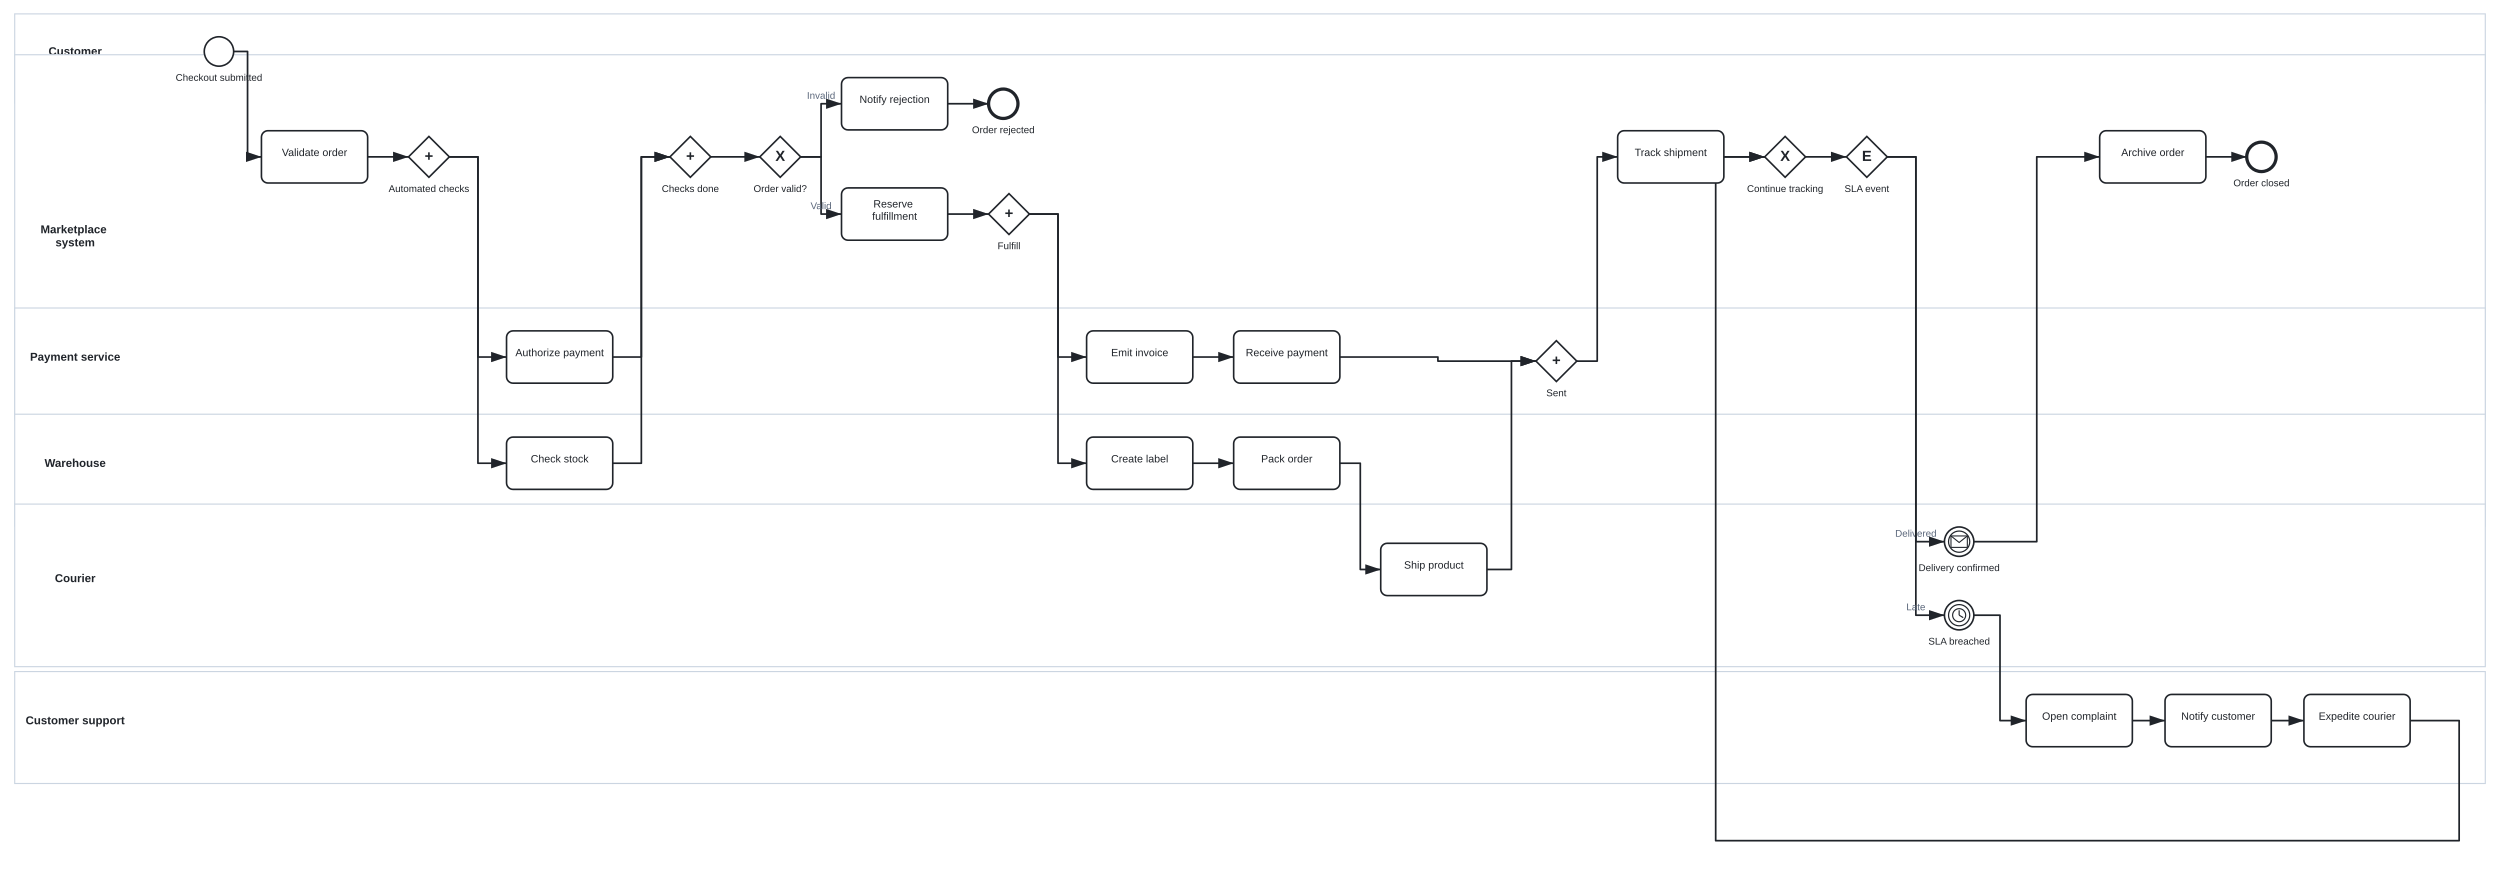
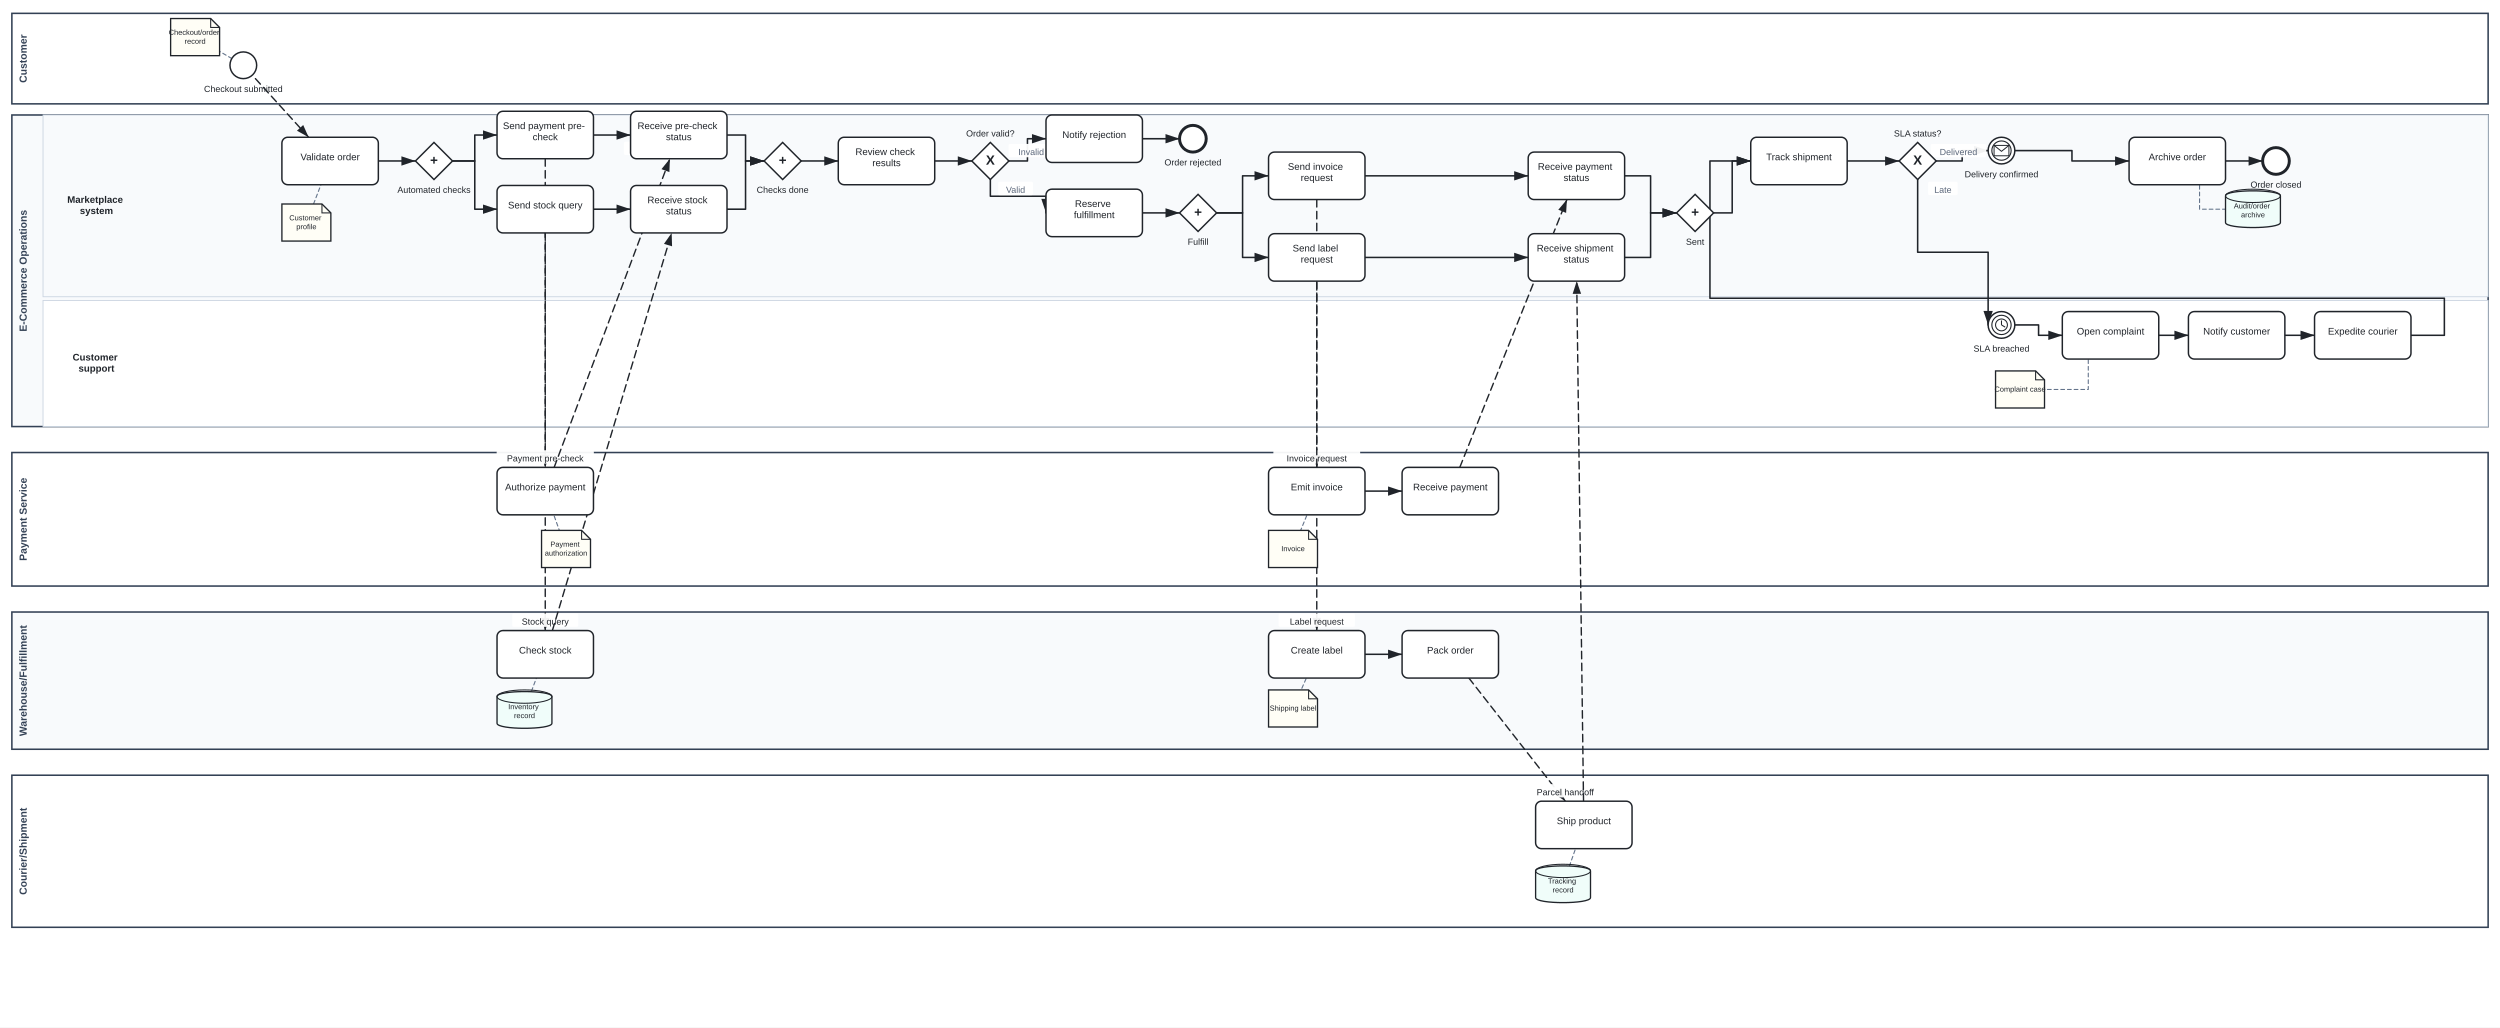
- <svg xmlns="http://www.w3.org/2000/svg" width="3060" height="1074" viewBox="0 25 3060 1074">
+ <svg xmlns="http://www.w3.org/2000/svg" width="3370" height="1385" viewBox="0 0 3370 1385">
  <defs>
    <marker id="arrow" markerWidth="10" markerHeight="10" refX="9" refY="3" orient="auto" markerUnits="strokeWidth">
      <path d="M0,0 L0,6 L9,3 z" fill="#20242a" />
    </marker>
+     <marker id="msgArrow" markerWidth="10" markerHeight="10" refX="9" refY="3" orient="auto" markerUnits="strokeWidth">
+       <path d="M0,0 L0,6 L9,3 z" fill="#20242a" />
+     </marker>
+     <marker id="assocArrow" markerWidth="8" markerHeight="8" refX="7" refY="3" orient="auto" markerUnits="strokeWidth">
+       <path d="M0,0 L0,6 L7,3 z" fill="#64748b" />
+     </marker>
  </defs>
  <style>
- text{font-family:Arial,Helvetica,sans-serif;fill:#20242a}.flow{stroke:#20242a;stroke-width:2.1;stroke-linejoin:round;stroke-linecap:round}.lane-label{fill:#0f766e;font-weight:700}.lane{fill:#f8fafc;stroke:#cbd5e1;stroke-width:1.4}.lane:nth-child(even){fill:#ffffff}.flow-label{fill:#596579;font-size:12px}
+ text{font-family:Arial,Helvetica,sans-serif;fill:#20242a}.flow{stroke:#20242a;stroke-width:2.1;stroke-linejoin:round;stroke-linecap:round}.message-flow{stroke:#20242a;stroke-width:1.9;stroke-dasharray:10 6;stroke-linejoin:round;stroke-linecap:round}.assoc{stroke:#64748b;stroke-width:1.5;stroke-dasharray:5 4;stroke-linejoin:round;stroke-linecap:round}.pool-label{fill:#334155;font-weight:700}.lane-label{fill:#0f766e;font-weight:700}.pool{fill:#ffffff;stroke:#334155;stroke-width:2.1}.pool-alt{fill:#f8fafc;stroke:#334155;stroke-width:2.1}.lane{fill:#f8fafc;stroke:#cbd5e1;stroke-width:1.2}.lane-alt{fill:#ffffff;stroke:#cbd5e1;stroke-width:1.2}.flow-label{fill:#596579;font-size:12px}.message-label{fill:#20242a;font-size:12px}.artifact-label{fill:#475569;font-size:11px}.label-bg{fill:#fff;opacity:.94}
</style>
-   <rect x="0" y="-1000" width="100%" height="3000" fill="#fff" />
-   <rect class="lane" x="18" y="42.0" width="3024.0" height="109.0" />
-   <text x="92.0" y="92.5" text-anchor="middle" font-size="14" font-weight="700">Customer</text>
-   <rect class="lane" x="18" y="92.0" width="3024.0" height="445.0" />
-   <text x="92.0" y="310.5" text-anchor="middle" font-size="14" font-weight="700">
-     <tspan x="92.0" dy="0">Marketplace</tspan>
-     <tspan x="92.0" dy="16">system</tspan>
-   </text>
-   <rect class="lane" x="18" y="402.0" width="3024.0" height="137.0" />
-   <text x="92.0" y="466.5" text-anchor="middle" font-size="14" font-weight="700">Payment service</text>
-   <rect class="lane" x="18" y="532.0" width="3024.0" height="137.0" />
-   <text x="92.0" y="596.5" text-anchor="middle" font-size="14" font-weight="700">Warehouse</text>
-   <rect class="lane" x="18" y="642.0" width="3024.0" height="199.0" />
-   <text x="92.0" y="737.5" text-anchor="middle" font-size="14" font-weight="700">Courier</text>
-   <rect class="lane" x="18" y="847.0" width="3024.0" height="137.0" />
-   <text x="92.0" y="911.5" text-anchor="middle" font-size="14" font-weight="700">Customer support</text>
-   <polyline class="flow" points="286.0,88.0 303.0,88.0 303.0,217.0 320.0,217.0" fill="none" marker-end="url(#arrow)" />
-   <polyline class="flow" points="450.0,217.0 475.0,217.0 475.0,217.0 500.0,217.0" fill="none" marker-end="url(#arrow)" />
-   <polyline class="flow" points="550.0,217.0 585.0,217.0 585.0,592.0 620.0,592.0" fill="none" marker-end="url(#arrow)" />
-   <polyline class="flow" points="550.0,217.0 585.0,217.0 585.0,462.0 620.0,462.0" fill="none" marker-end="url(#arrow)" />
-   <polyline class="flow" points="750.0,592.0 785.0,592.0 785.0,217.0 820.0,217.0" fill="none" marker-end="url(#arrow)" />
-   <polyline class="flow" points="750.0,462.0 785.0,462.0 785.0,217.0 820.0,217.0" fill="none" marker-end="url(#arrow)" />
-   <polyline class="flow" points="870.0,217.0 900.0,217.0 900.0,217.0 930.0,217.0" fill="none" marker-end="url(#arrow)" />
-   <polyline class="flow" points="980.0,217.0 1005.0,217.0 1005.0,152.0 1030.0,152.0" fill="none" marker-end="url(#arrow)" />
-   <text class="flow-label" x="1005.0" y="146.0" text-anchor="middle">Invalid</text>
-   <polyline class="flow" points="1160.0,152.0 1185.0,152.0 1185.0,152.0 1210.0,152.0" fill="none" marker-end="url(#arrow)" />
-   <polyline class="flow" points="980.0,217.0 1005.0,217.0 1005.0,287.0 1030.0,287.0" fill="none" marker-end="url(#arrow)" />
-   <text class="flow-label" x="1005.0" y="281.0" text-anchor="middle">Valid</text>
-   <polyline class="flow" points="1160.0,287.0 1185.0,287.0 1185.0,287.0 1210.0,287.0" fill="none" marker-end="url(#arrow)" />
-   <polyline class="flow" points="1260.0,287.0 1295.0,287.0 1295.0,462.0 1330.0,462.0" fill="none" marker-end="url(#arrow)" />
-   <polyline class="flow" points="1260.0,287.0 1295.0,287.0 1295.0,592.0 1330.0,592.0" fill="none" marker-end="url(#arrow)" />
-   <polyline class="flow" points="1460.0,592.0 1485.0,592.0 1485.0,592.0 1510.0,592.0" fill="none" marker-end="url(#arrow)" />
-   <polyline class="flow" points="1640.0,592.0 1665.0,592.0 1665.0,722.0 1690.0,722.0" fill="none" marker-end="url(#arrow)" />
-   <polyline class="flow" points="1460.0,462.0 1485.0,462.0 1485.0,462.0 1510.0,462.0" fill="none" marker-end="url(#arrow)" />
-   <polyline class="flow" points="1640.0,462.0 1760.0,462.0 1760.0,467.0 1880.0,467.0" fill="none" marker-end="url(#arrow)" />
-   <polyline class="flow" points="1820.0,722.0 1850.0,722.0 1850.0,467.0 1880.0,467.0" fill="none" marker-end="url(#arrow)" />
-   <polyline class="flow" points="1930.0,467.0 1955.0,467.0 1955.0,217.0 1980.0,217.0" fill="none" marker-end="url(#arrow)" />
-   <polyline class="flow" points="2110.0,217.0 2135.0,217.0 2135.0,217.0 2160.0,217.0" fill="none" marker-end="url(#arrow)" />
-   <polyline class="flow" points="2210.0,217.0 2235.0,217.0 2235.0,217.0 2260.0,217.0" fill="none" marker-end="url(#arrow)" />
-   <polyline class="flow" points="2310.0,217.0 2345.0,217.0 2345.0,688.0 2380.0,688.0" fill="none" marker-end="url(#arrow)" />
-   <text class="flow-label" x="2345.0" y="682.0" text-anchor="middle">Delivered</text>
-   <polyline class="flow" points="2310.0,217.0 2345.0,217.0 2345.0,778.0 2380.0,778.0" fill="none" marker-end="url(#arrow)" />
-   <text class="flow-label" x="2345.0" y="772.0" text-anchor="middle">Late</text>
-   <polyline class="flow" points="2416.0,778.0 2448.0,778.0 2448.0,907.0 2480.0,907.0" fill="none" marker-end="url(#arrow)" />
-   <polyline class="flow" points="2610.0,907.0 2630.0,907.0 2630.0,907.0 2650.0,907.0" fill="none" marker-end="url(#arrow)" />
-   <polyline class="flow" points="2780.0,907.0 2800.0,907.0 2800.0,907.0 2820.0,907.0" fill="none" marker-end="url(#arrow)" />
-   <polyline class="flow" points="2950.0,907.0 3010.0,907.0 3010.0,1054.0 2100.0,1054.0 2100.0,217.0 2160.0,217.0" fill="none" marker-end="url(#arrow)" />
-   <polyline class="flow" points="2416.0,688.0 2493.0,688.0 2493.0,217.0 2570.0,217.0" fill="none" marker-end="url(#arrow)" />
-   <polyline class="flow" points="2700.0,217.0 2725.0,217.0 2725.0,217.0 2750.0,217.0" fill="none" marker-end="url(#arrow)" />
-   <circle cx="268.0" cy="88.0" r="18.0" fill="#fff" stroke="#20242a" stroke-width="2" />
-   <text x="268.0" y="124.0" text-anchor="middle" font-size="12" font-weight="400">Checkout submitted</text>
-   <rect x="320.0" y="185.0" width="130" height="64" rx="8" ry="8" fill="#fff" stroke="#20242a" stroke-width="2" />
-   <text x="385.0" y="216.0" text-anchor="middle" font-size="13" font-weight="400">Validate order</text>
-   <polygon points="525.0,192.0 550.0,217.0 525.0,242.0 500.0,217.0" fill="#fff" stroke="#20242a" stroke-width="2" />
-   <text x="525.0" y="222.0" text-anchor="middle" font-size="18" font-weight="700">+</text>
-   <text x="525.0" y="260.0" text-anchor="middle" font-size="12" font-weight="400">Automated checks</text>
-   <rect x="620.0" y="560.0" width="130" height="64" rx="8" ry="8" fill="#fff" stroke="#20242a" stroke-width="2" />
-   <text x="685.0" y="591.0" text-anchor="middle" font-size="13" font-weight="400">Check stock</text>
-   <rect x="620.0" y="430.0" width="130" height="64" rx="8" ry="8" fill="#fff" stroke="#20242a" stroke-width="2" />
-   <text x="685.0" y="461.0" text-anchor="middle" font-size="13" font-weight="400">Authorize payment</text>
-   <polygon points="845.0,192.0 870.0,217.0 845.0,242.0 820.0,217.0" fill="#fff" stroke="#20242a" stroke-width="2" />
-   <text x="845.0" y="222.0" text-anchor="middle" font-size="18" font-weight="700">+</text>
-   <text x="845.0" y="260.0" text-anchor="middle" font-size="12" font-weight="400">Checks done</text>
-   <polygon points="955.0,192.0 980.0,217.0 955.0,242.0 930.0,217.0" fill="#fff" stroke="#20242a" stroke-width="2" />
-   <text x="955.0" y="222.0" text-anchor="middle" font-size="18" font-weight="700">X</text>
-   <text x="955.0" y="260.0" text-anchor="middle" font-size="12" font-weight="400">Order valid?</text>
-   <rect x="1030.0" y="120.0" width="130" height="64" rx="8" ry="8" fill="#fff" stroke="#20242a" stroke-width="2" />
-   <text x="1095.0" y="151.0" text-anchor="middle" font-size="13" font-weight="400">Notify rejection</text>
-   <circle cx="1228.0" cy="152.0" r="18.0" fill="#fff" stroke="#20242a" stroke-width="4" />
-   <text x="1228.0" y="188.0" text-anchor="middle" font-size="12" font-weight="400">Order rejected</text>
-   <rect x="1030.0" y="255.0" width="130" height="64" rx="8" ry="8" fill="#fff" stroke="#20242a" stroke-width="2" />
-   <text x="1095.0" y="279.0" text-anchor="middle" font-size="13" font-weight="400">
-     <tspan x="1095.0" dy="0">Reserve</tspan>
-     <tspan x="1095.0" dy="15">fulfillment</tspan>
-   </text>
-   <polygon points="1235.0,262.0 1260.0,287.0 1235.0,312.0 1210.0,287.0" fill="#fff" stroke="#20242a" stroke-width="2" />
-   <text x="1235.0" y="292.0" text-anchor="middle" font-size="18" font-weight="700">+</text>
-   <text x="1235.0" y="330.0" text-anchor="middle" font-size="12" font-weight="400">Fulfill</text>
-   <rect x="1330.0" y="430.0" width="130" height="64" rx="8" ry="8" fill="#fff" stroke="#20242a" stroke-width="2" />
-   <text x="1395.0" y="461.0" text-anchor="middle" font-size="13" font-weight="400">Emit invoice</text>
-   <rect x="1510.0" y="430.0" width="130" height="64" rx="8" ry="8" fill="#fff" stroke="#20242a" stroke-width="2" />
-   <text x="1575.0" y="461.0" text-anchor="middle" font-size="13" font-weight="400">Receive payment</text>
-   <rect x="1330.0" y="560.0" width="130" height="64" rx="8" ry="8" fill="#fff" stroke="#20242a" stroke-width="2" />
-   <text x="1395.0" y="591.0" text-anchor="middle" font-size="13" font-weight="400">Create label</text>
-   <rect x="1510.0" y="560.0" width="130" height="64" rx="8" ry="8" fill="#fff" stroke="#20242a" stroke-width="2" />
-   <text x="1575.0" y="591.0" text-anchor="middle" font-size="13" font-weight="400">Pack order</text>
-   <rect x="1690.0" y="690.0" width="130" height="64" rx="8" ry="8" fill="#fff" stroke="#20242a" stroke-width="2" />
-   <text x="1755.0" y="721.0" text-anchor="middle" font-size="13" font-weight="400">Ship product</text>
-   <polygon points="1905.0,442.0 1930.0,467.0 1905.0,492.0 1880.0,467.0" fill="#fff" stroke="#20242a" stroke-width="2" />
-   <text x="1905.0" y="472.0" text-anchor="middle" font-size="18" font-weight="700">+</text>
-   <text x="1905.0" y="510.0" text-anchor="middle" font-size="12" font-weight="400">Sent</text>
-   <rect x="1980.0" y="185.0" width="130" height="64" rx="8" ry="8" fill="#fff" stroke="#20242a" stroke-width="2" />
-   <text x="2045.0" y="216.0" text-anchor="middle" font-size="13" font-weight="400">Track shipment</text>
-   <polygon points="2185.0,192.0 2210.0,217.0 2185.0,242.0 2160.0,217.0" fill="#fff" stroke="#20242a" stroke-width="2" />
-   <text x="2185.0" y="222.0" text-anchor="middle" font-size="18" font-weight="700">X</text>
-   <text x="2185.0" y="260.0" text-anchor="middle" font-size="12" font-weight="400">Continue tracking</text>
-   <polygon points="2285.0,192.0 2310.0,217.0 2285.0,242.0 2260.0,217.0" fill="#fff" stroke="#20242a" stroke-width="2" />
-   <text x="2285.0" y="222.0" text-anchor="middle" font-size="18" font-weight="700">E</text>
-   <text x="2285.0" y="260.0" text-anchor="middle" font-size="12" font-weight="400">SLA event</text>
-   <circle cx="2398.0" cy="688.0" r="18.0" fill="#fff" stroke="#20242a" stroke-width="2" />
-   <circle cx="2398.0" cy="688.0" r="13.0" fill="none" stroke="#20242a" stroke-width="1.5" />
-   <rect x="2388.0" y="681.0" width="20" height="14" fill="none" stroke="#20242a" stroke-width="1.3" />
-   <path d="M 2388.0 681.0 L 2398.0 689.0 L 2408.0 681.0" fill="none" stroke="#20242a" stroke-width="1.3" />
-   <text x="2398.0" y="724.0" text-anchor="middle" font-size="12" font-weight="400">Delivery confirmed</text>
-   <circle cx="2398.0" cy="778.0" r="18.0" fill="#fff" stroke="#20242a" stroke-width="2" />
-   <circle cx="2398.0" cy="778.0" r="13.0" fill="none" stroke="#20242a" stroke-width="1.5" />
-   <circle cx="2398.0" cy="778.0" r="8" fill="none" stroke="#20242a" stroke-width="1.4" />
-   <line x1="2398.0" y1="778.0" x2="2398.0" y2="772.0" stroke="#20242a" stroke-width="1.4" />
-   <line x1="2398.0" y1="778.0" x2="2403.0" y2="781.0" stroke="#20242a" stroke-width="1.4" />
-   <text x="2398.0" y="814.0" text-anchor="middle" font-size="12" font-weight="400">SLA breached</text>
-   <rect x="2480.0" y="875.0" width="130" height="64" rx="8" ry="8" fill="#fff" stroke="#20242a" stroke-width="2" />
-   <text x="2545.0" y="906.0" text-anchor="middle" font-size="13" font-weight="400">Open complaint</text>
-   <rect x="2650.0" y="875.0" width="130" height="64" rx="8" ry="8" fill="#fff" stroke="#20242a" stroke-width="2" />
-   <text x="2715.0" y="906.0" text-anchor="middle" font-size="13" font-weight="400">Notify customer</text>
-   <rect x="2820.0" y="875.0" width="130" height="64" rx="8" ry="8" fill="#fff" stroke="#20242a" stroke-width="2" />
-   <text x="2885.0" y="906.0" text-anchor="middle" font-size="13" font-weight="400">Expedite courier</text>
-   <rect x="2570.0" y="185.0" width="130" height="64" rx="8" ry="8" fill="#fff" stroke="#20242a" stroke-width="2" />
-   <text x="2635.0" y="216.0" text-anchor="middle" font-size="13" font-weight="400">Archive order</text>
-   <circle cx="2768.0" cy="217.0" r="18.0" fill="#fff" stroke="#20242a" stroke-width="4" />
-   <text x="2768.0" y="253.0" text-anchor="middle" font-size="12" font-weight="400">Order closed</text>
+   <rect x="0" y="0" width="3370.0" height="1385.0" fill="#fff" />
+   <rect class="pool" x="16" y="18.0" width="3338.0" height="122.0" />
+   <text class="pool-label" x="36" y="79.0" text-anchor="middle" font-size="14" transform="rotate(-90 36 79.0)">Customer</text>
+   <rect class="pool-alt" x="16" y="155.0" width="3338.0" height="420.0" />
+   <text class="pool-label" x="36" y="365.0" text-anchor="middle" font-size="14" transform="rotate(-90 36 365.0)">E-Commerce Operations</text>
+   <rect class="lane" x="58" y="155.0" width="3296.0" height="245.0" />
+   <text x="130.0" y="273.5" text-anchor="middle" font-size="13" font-weight="700">
+     <tspan x="130.0" dy="0">Marketplace</tspan>
+     <tspan x="130.0" dy="15">system</tspan>
+   </text>
+   <rect class="lane-alt" x="58" y="405.0" width="3296.0" height="170.0" />
+   <text x="130.0" y="486.0" text-anchor="middle" font-size="13" font-weight="700">
+     <tspan x="130.0" dy="0">Customer</tspan>
+     <tspan x="130.0" dy="15">support</tspan>
+   </text>
+   <rect class="pool" x="16" y="610.0" width="3338.0" height="180.0" />
+   <text class="pool-label" x="36" y="700.0" text-anchor="middle" font-size="14" transform="rotate(-90 36 700.0)">Payment Service</text>
+   <rect class="pool-alt" x="16" y="825.0" width="3338.0" height="185.0" />
+   <text class="pool-label" x="36" y="917.5" text-anchor="middle" font-size="14" transform="rotate(-90 36 917.5)">Warehouse/Fulfillment</text>
+   <rect class="pool" x="16" y="1045.0" width="3338.0" height="205.0" />
+   <text class="pool-label" x="36" y="1147.5" text-anchor="middle" font-size="14" transform="rotate(-90 36 1147.5)">Courier/Shipment</text>
+   <polyline class="assoc" points="328.0,88.0 263.0,50.0" fill="none" marker-end="url(#assocArrow)" />
+   <polyline class="assoc" points="413.0,300.0 445.0,217.0" fill="none" marker-end="url(#assocArrow)" />
+   <polyline class="assoc" points="707.0,957.0 735.0,882.0" fill="none" marker-end="url(#assocArrow)" />
+   <polyline class="assoc" points="735.0,662.0 763.0,740.0" fill="none" marker-end="url(#assocArrow)" />
+   <polyline class="assoc" points="1775.0,662.0 1743.0,740.0" fill="none" marker-end="url(#assocArrow)" />
+   <polyline class="assoc" points="1775.0,882.0 1743.0,955.0" fill="none" marker-end="url(#assocArrow)" />
+   <polyline class="assoc" points="2135.0,1112.0 2107.0,1192.0" fill="none" marker-end="url(#assocArrow)" />
+   <polyline class="assoc" points="2845.0,452.0 2815.0,452.0 2815.0,525.0 2723.0,525.0" fill="none" marker-end="url(#assocArrow)" />
+   <polyline class="assoc" points="2935.0,217.0 2965.0,217.0 2965.0,282.0 3037.0,282.0" fill="none" marker-end="url(#assocArrow)" />
+   <polyline class="message-flow" points="344.3,106.0 416.0,185.0" fill="none" marker-end="url(#msgArrow)" />
+   <polyline class="flow" points="510.0,217.0 535.0,217.0 535.0,217.0 560.0,217.0" fill="none" marker-end="url(#arrow)" />
+   <polyline class="flow" points="610.0,217.0 640.0,217.0 640.0,182.0 670.0,182.0" fill="none" marker-end="url(#arrow)" />
+   <polyline class="flow" points="610.0,217.0 640.0,217.0 640.0,282.0 670.0,282.0" fill="none" marker-end="url(#arrow)" />
+   <polyline class="flow" points="800.0,182.0 825.0,182.0 825.0,182.0 850.0,182.0" fill="none" marker-end="url(#arrow)" />
+   <polyline class="flow" points="800.0,282.0 825.0,282.0 825.0,282.0 850.0,282.0" fill="none" marker-end="url(#arrow)" />
+   <polyline class="flow" points="980.0,182.0 1005.0,182.0 1005.0,217.0 1030.0,217.0" fill="none" marker-end="url(#arrow)" />
+   <polyline class="flow" points="980.0,282.0 1005.0,282.0 1005.0,217.0 1030.0,217.0" fill="none" marker-end="url(#arrow)" />
+   <polyline class="message-flow" points="735.0,314.0 735.0,850.0" fill="none" marker-end="url(#msgArrow)" />
+   <rect class="label-bg" x="690.5" y="827.0" width="89.0" height="18" rx="2" ry="2" />
+   <text class="message-label" x="735.0" y="842.0" text-anchor="middle">Stock query</text>
+   <polyline class="message-flow" points="744.6,850.0 905.4,314.0" fill="none" marker-end="url(#msgArrow)" />
+   <rect class="label-bg" x="857.4" y="291.0" width="96.0" height="18" rx="2" ry="2" />
+   <text class="message-label" x="905.4" y="306.0" text-anchor="middle">Stock status</text>
+   <polyline class="message-flow" points="735.0,214.0 735.0,630.0" fill="none" marker-end="url(#msgArrow)" />
+   <rect class="label-bg" x="669.5" y="607.0" width="131.0" height="18" rx="2" ry="2" />
+   <text class="message-label" x="735.0" y="622.0" text-anchor="middle">Payment pre-check</text>
+   <polyline class="message-flow" points="747.0,630.0 903.0,214.0" fill="none" marker-end="url(#msgArrow)" />
+   <rect class="label-bg" x="841.0" y="191.0" width="124.0" height="18" rx="2" ry="2" />
+   <text class="message-label" x="903.0" y="206.0" text-anchor="middle">Pre-check status</text>
+   <polyline class="flow" points="1080.0,217.0 1105.0,217.0 1105.0,217.0 1130.0,217.0" fill="none" marker-end="url(#arrow)" />
+   <polyline class="flow" points="1260.0,217.0 1285.0,217.0 1285.0,217.0 1310.0,217.0" fill="none" marker-end="url(#arrow)" />
+   <polyline class="flow" points="1360.0,217.0 1385.0,217.0 1385.0,187.0 1410.0,187.0" fill="none" marker-end="url(#arrow)" />
+   <rect class="label-bg" x="1359.5" y="194.0" width="61.0" height="18" rx="2" ry="2" />
+   <text class="flow-label" x="1390.0" y="209.0" text-anchor="middle">Invalid</text>
+   <polyline class="flow" points="1540.0,187.0 1565.0,187.0 1565.0,187.0 1590.0,187.0" fill="none" marker-end="url(#arrow)" />
+   <polyline class="flow" points="1335.0,242.0 1335.0,264.5 1410.0,264.5 1410.0,287.0" fill="none" marker-end="url(#arrow)" />
+   <rect class="label-bg" x="1345.5" y="245.0" width="47.0" height="18" rx="2" ry="2" />
+   <text class="flow-label" x="1369.0" y="260.0" text-anchor="middle">Valid</text>
+   <polyline class="flow" points="1540.0,287.0 1565.0,287.0 1565.0,287.0 1590.0,287.0" fill="none" marker-end="url(#arrow)" />
+   <polyline class="flow" points="1640.0,287.0 1675.0,287.0 1675.0,237.0 1710.0,237.0" fill="none" marker-end="url(#arrow)" />
+   <polyline class="flow" points="1840.0,237.0 1950.0,237.0 1950.0,237.0 2060.0,237.0" fill="none" marker-end="url(#arrow)" />
+   <polyline class="flow" points="2190.0,237.0 2225.0,237.0 2225.0,287.0 2260.0,287.0" fill="none" marker-end="url(#arrow)" />
+   <polyline class="flow" points="1640.0,287.0 1675.0,287.0 1675.0,347.0 1710.0,347.0" fill="none" marker-end="url(#arrow)" />
+   <polyline class="flow" points="1840.0,347.0 1950.0,347.0 1950.0,347.0 2060.0,347.0" fill="none" marker-end="url(#arrow)" />
+   <polyline class="flow" points="2190.0,347.0 2225.0,347.0 2225.0,287.0 2260.0,287.0" fill="none" marker-end="url(#arrow)" />
+   <polyline class="message-flow" points="1775.0,269.0 1775.0,630.0" fill="none" marker-end="url(#msgArrow)" />
+   <rect class="label-bg" x="1716.5" y="607.0" width="117.0" height="18" rx="2" ry="2" />
+   <text class="message-label" x="1775.0" y="622.0" text-anchor="middle">Invoice request</text>
+   <polyline class="flow" points="1840.0,662.0 1865.0,662.0 1865.0,662.0 1890.0,662.0" fill="none" marker-end="url(#arrow)" />
+   <polyline class="message-flow" points="1967.8,630.0 2112.2,269.0" fill="none" marker-end="url(#msgArrow)" />
+   <rect class="label-bg" x="2057.2" y="246.0" width="110.0" height="18" rx="2" ry="2" />
+   <text class="message-label" x="2112.2" y="261.0" text-anchor="middle">Payment status</text>
+   <polyline class="message-flow" points="1775.0,379.0 1775.0,850.0" fill="none" marker-end="url(#msgArrow)" />
+   <rect class="label-bg" x="1723.5" y="827.0" width="103.0" height="18" rx="2" ry="2" />
+   <text class="message-label" x="1775.0" y="842.0" text-anchor="middle">Label request</text>
+   <polyline class="flow" points="1840.0,882.0 1865.0,882.0 1865.0,882.0 1890.0,882.0" fill="none" marker-end="url(#arrow)" />
+   <polyline class="message-flow" points="1980.0,914.0 2110.0,1080.0" fill="none" marker-end="url(#msgArrow)" />
+   <rect class="label-bg" x="2055.0" y="1057.0" width="110.0" height="18" rx="2" ry="2" />
+   <text class="message-label" x="2110.0" y="1072.0" text-anchor="middle">Parcel handoff</text>
+   <polyline class="message-flow" points="2134.6,1080.0 2125.4,379.0" fill="none" marker-end="url(#msgArrow)" />
+   <rect class="label-bg" x="2066.9" y="356.0" width="117.0" height="18" rx="2" ry="2" />
+   <text class="message-label" x="2125.4" y="371.0" text-anchor="middle">Shipment status</text>
+   <polyline class="flow" points="2310.0,287.0 2335.0,287.0 2335.0,217.0 2360.0,217.0" fill="none" marker-end="url(#arrow)" />
+   <polyline class="flow" points="2490.0,217.0 2525.0,217.0 2525.0,217.0 2560.0,217.0" fill="none" marker-end="url(#arrow)" />
+   <polyline class="flow" points="2610.0,217.0 2645.0,217.0 2645.0,203.0 2680.0,203.0" fill="none" marker-end="url(#arrow)" />
+   <rect class="label-bg" x="2602.5" y="194.0" width="75.0" height="18" rx="2" ry="2" />
+   <text class="flow-label" x="2640.0" y="209.0" text-anchor="middle">Delivered</text>
+   <polyline class="flow" points="2585.0,242.0 2585.0,340.0 2680.0,340.0 2680.0,438.0" fill="none" marker-end="url(#arrow)" />
+   <rect class="label-bg" x="2599.0" y="245.0" width="40.0" height="18" rx="2" ry="2" />
+   <text class="flow-label" x="2619.0" y="260.0" text-anchor="middle">Late</text>
+   <polyline class="flow" points="2716.0,438.0 2748.0,438.0 2748.0,452.0 2780.0,452.0" fill="none" marker-end="url(#arrow)" />
+   <polyline class="flow" points="2910.0,452.0 2930.0,452.0 2930.0,452.0 2950.0,452.0" fill="none" marker-end="url(#arrow)" />
+   <polyline class="flow" points="3080.0,452.0 3100.0,452.0 3100.0,452.0 3120.0,452.0" fill="none" marker-end="url(#arrow)" />
+   <polyline class="flow" points="3250.0,452.0 3295.0,452.0 3295.0,402.0 2305.0,402.0 2305.0,217.0 2360.0,217.0" fill="none" marker-end="url(#arrow)" />
+   <polyline class="flow" points="2716.0,203.0 2793.0,203.0 2793.0,217.0 2870.0,217.0" fill="none" marker-end="url(#arrow)" />
+   <polyline class="flow" points="3000.0,217.0 3025.0,217.0 3025.0,217.0 3050.0,217.0" fill="none" marker-end="url(#arrow)" />
+   <path d="M 230.0 25.0 H 284.0 L 296.0 37.0 V 75.0 H 230.0 Z" fill="#fffef6" stroke="#20242a" stroke-width="1.8" />
+   <path d="M 284.0 25.0 V 37.0 H 296.0" fill="none" stroke="#20242a" stroke-width="1.4" />
+   <text x="263.0" y="47.0" text-anchor="middle" font-size="10" font-weight="400">
+     <tspan x="263.0" dy="0">Checkout/order</tspan>
+     <tspan x="263.0" dy="12">record</tspan>
+   </text>
+   <path d="M 380.0 275.0 H 434.0 L 446.0 287.0 V 325.0 H 380.0 Z" fill="#fffef6" stroke="#20242a" stroke-width="1.8" />
+   <path d="M 434.0 275.0 V 287.0 H 446.0" fill="none" stroke="#20242a" stroke-width="1.4" />
+   <text x="413.0" y="297.0" text-anchor="middle" font-size="10" font-weight="400">
+     <tspan x="413.0" dy="0">Customer</tspan>
+     <tspan x="413.0" dy="12">profile</tspan>
+   </text>
+   <path d="M 670.0 939.0 C 670.0 930.0, 744.0 930.0, 744.0 939.0 V 975.0 C 744.0 984.0, 670.0 984.0, 670.0 975.0 Z" fill="#f0fdfa" stroke="#20242a" stroke-width="1.8" />
+   <ellipse cx="707.0" cy="939.0" rx="37.0" ry="9" fill="none" stroke="#20242a" stroke-width="1.4" />
+   <text x="707.0" y="956.0" text-anchor="middle" font-size="10" font-weight="400">
+     <tspan x="707.0" dy="0">Inventory</tspan>
+     <tspan x="707.0" dy="12">record</tspan>
+   </text>
+   <path d="M 730.0 715.0 H 784.0 L 796.0 727.0 V 765.0 H 730.0 Z" fill="#fffef6" stroke="#20242a" stroke-width="1.8" />
+   <path d="M 784.0 715.0 V 727.0 H 796.0" fill="none" stroke="#20242a" stroke-width="1.4" />
+   <text x="763.0" y="737.0" text-anchor="middle" font-size="10" font-weight="400">
+     <tspan x="763.0" dy="0">Payment</tspan>
+     <tspan x="763.0" dy="12">authorization</tspan>
+   </text>
+   <path d="M 1710.0 715.0 H 1764.0 L 1776.0 727.0 V 765.0 H 1710.0 Z" fill="#fffef6" stroke="#20242a" stroke-width="1.8" />
+   <path d="M 1764.0 715.0 V 727.0 H 1776.0" fill="none" stroke="#20242a" stroke-width="1.4" />
+   <text x="1743.0" y="743.0" text-anchor="middle" font-size="10" font-weight="400">Invoice</text>
+   <path d="M 1710.0 930.0 H 1764.0 L 1776.0 942.0 V 980.0 H 1710.0 Z" fill="#fffef6" stroke="#20242a" stroke-width="1.8" />
+   <path d="M 1764.0 930.0 V 942.0 H 1776.0" fill="none" stroke="#20242a" stroke-width="1.4" />
+   <text x="1743.0" y="958.0" text-anchor="middle" font-size="10" font-weight="400">Shipping label</text>
+   <path d="M 2070.0 1174.0 C 2070.0 1165.0, 2144.0 1165.0, 2144.0 1174.0 V 1210.0 C 2144.0 1219.0, 2070.0 1219.0, 2070.0 1210.0 Z" fill="#f0fdfa" stroke="#20242a" stroke-width="1.8" />
+   <ellipse cx="2107.0" cy="1174.0" rx="37.0" ry="9" fill="none" stroke="#20242a" stroke-width="1.4" />
+   <text x="2107.0" y="1191.0" text-anchor="middle" font-size="10" font-weight="400">
+     <tspan x="2107.0" dy="0">Tracking</tspan>
+     <tspan x="2107.0" dy="12">record</tspan>
+   </text>
+   <path d="M 2690.0 500.0 H 2744.0 L 2756.0 512.0 V 550.0 H 2690.0 Z" fill="#fffef6" stroke="#20242a" stroke-width="1.8" />
+   <path d="M 2744.0 500.0 V 512.0 H 2756.0" fill="none" stroke="#20242a" stroke-width="1.4" />
+   <text x="2723.0" y="528.0" text-anchor="middle" font-size="10" font-weight="400">Complaint case</text>
+   <path d="M 3000.0 264.0 C 3000.0 255.0, 3074.0 255.0, 3074.0 264.0 V 300.0 C 3074.0 309.0, 3000.0 309.0, 3000.0 300.0 Z" fill="#f0fdfa" stroke="#20242a" stroke-width="1.8" />
+   <ellipse cx="3037.0" cy="264.0" rx="37.0" ry="9" fill="none" stroke="#20242a" stroke-width="1.4" />
+   <text x="3037.0" y="281.0" text-anchor="middle" font-size="10" font-weight="400">
+     <tspan x="3037.0" dy="0">Audit/order</tspan>
+     <tspan x="3037.0" dy="12">archive</tspan>
+   </text>
+   <circle cx="328.0" cy="88.0" r="18.0" fill="#fff" stroke="#20242a" stroke-width="2" />
+   <text x="328.0" y="124.0" text-anchor="middle" font-size="12" font-weight="400">Checkout submitted</text>
+   <rect x="380.0" y="185.0" width="130" height="64" rx="8" ry="8" fill="#fff" stroke="#20242a" stroke-width="2" />
+   <text x="445.0" y="216.0" text-anchor="middle" font-size="13" font-weight="400">Validate order</text>
+   <polygon points="585.0,192.0 610.0,217.0 585.0,242.0 560.0,217.0" fill="#fff" stroke="#20242a" stroke-width="2" />
+   <text x="585.0" y="222.0" text-anchor="middle" font-size="18" font-weight="700">+</text>
+   <text x="585.0" y="260.0" text-anchor="middle" font-size="12" font-weight="400">Automated checks</text>
+   <rect x="670.0" y="150.0" width="130" height="64" rx="8" ry="8" fill="#fff" stroke="#20242a" stroke-width="2" />
+   <text x="735.0" y="174.0" text-anchor="middle" font-size="13" font-weight="400">
+     <tspan x="735.0" dy="0">Send payment pre-</tspan>
+     <tspan x="735.0" dy="15">check</tspan>
+   </text>
+   <rect x="670.0" y="250.0" width="130" height="64" rx="8" ry="8" fill="#fff" stroke="#20242a" stroke-width="2" />
+   <text x="735.0" y="281.0" text-anchor="middle" font-size="13" font-weight="400">Send stock query</text>
+   <rect x="850.0" y="150.0" width="130" height="64" rx="8" ry="8" fill="#fff" stroke="#20242a" stroke-width="2" />
+   <text x="915.0" y="174.0" text-anchor="middle" font-size="13" font-weight="400">
+     <tspan x="915.0" dy="0">Receive pre-check</tspan>
+     <tspan x="915.0" dy="15">status</tspan>
+   </text>
+   <rect x="850.0" y="250.0" width="130" height="64" rx="8" ry="8" fill="#fff" stroke="#20242a" stroke-width="2" />
+   <text x="915.0" y="274.0" text-anchor="middle" font-size="13" font-weight="400">
+     <tspan x="915.0" dy="0">Receive stock</tspan>
+     <tspan x="915.0" dy="15">status</tspan>
+   </text>
+   <rect x="670.0" y="850.0" width="130" height="64" rx="8" ry="8" fill="#fff" stroke="#20242a" stroke-width="2" />
+   <text x="735.0" y="881.0" text-anchor="middle" font-size="13" font-weight="400">Check stock</text>
+   <rect x="670.0" y="630.0" width="130" height="64" rx="8" ry="8" fill="#fff" stroke="#20242a" stroke-width="2" />
+   <text x="735.0" y="661.0" text-anchor="middle" font-size="13" font-weight="400">Authorize payment</text>
+   <polygon points="1055.0,192.0 1080.0,217.0 1055.0,242.0 1030.0,217.0" fill="#fff" stroke="#20242a" stroke-width="2" />
+   <text x="1055.0" y="222.0" text-anchor="middle" font-size="18" font-weight="700">+</text>
+   <text x="1055.0" y="260.0" text-anchor="middle" font-size="12" font-weight="400">Checks done</text>
+   <rect x="1130.0" y="185.0" width="130" height="64" rx="8" ry="8" fill="#fff" stroke="#20242a" stroke-width="2" />
+   <text x="1195.0" y="209.0" text-anchor="middle" font-size="13" font-weight="400">
+     <tspan x="1195.0" dy="0">Review check</tspan>
+     <tspan x="1195.0" dy="15">results</tspan>
+   </text>
+   <polygon points="1335.0,192.0 1360.0,217.0 1335.0,242.0 1310.0,217.0" fill="#fff" stroke="#20242a" stroke-width="2" />
+   <text x="1335.0" y="222.0" text-anchor="middle" font-size="18" font-weight="700">X</text>
+   <text x="1335.0" y="184.0" text-anchor="middle" font-size="12" font-weight="400">Order valid?</text>
+   <rect x="1410.0" y="155.0" width="130" height="64" rx="8" ry="8" fill="#fff" stroke="#20242a" stroke-width="2" />
+   <text x="1475.0" y="186.0" text-anchor="middle" font-size="13" font-weight="400">Notify rejection</text>
+   <circle cx="1608.0" cy="187.0" r="18.0" fill="#fff" stroke="#20242a" stroke-width="4" />
+   <text x="1608.0" y="223.0" text-anchor="middle" font-size="12" font-weight="400">Order rejected</text>
+   <rect x="1410.0" y="255.0" width="130" height="64" rx="8" ry="8" fill="#fff" stroke="#20242a" stroke-width="2" />
+   <text x="1475.0" y="279.0" text-anchor="middle" font-size="13" font-weight="400">
+     <tspan x="1475.0" dy="0">Reserve</tspan>
+     <tspan x="1475.0" dy="15">fulfillment</tspan>
+   </text>
+   <polygon points="1615.0,262.0 1640.0,287.0 1615.0,312.0 1590.0,287.0" fill="#fff" stroke="#20242a" stroke-width="2" />
+   <text x="1615.0" y="292.0" text-anchor="middle" font-size="18" font-weight="700">+</text>
+   <text x="1615.0" y="330.0" text-anchor="middle" font-size="12" font-weight="400">Fulfill</text>
+   <rect x="1710.0" y="205.0" width="130" height="64" rx="8" ry="8" fill="#fff" stroke="#20242a" stroke-width="2" />
+   <text x="1775.0" y="229.0" text-anchor="middle" font-size="13" font-weight="400">
+     <tspan x="1775.0" dy="0">Send invoice</tspan>
+     <tspan x="1775.0" dy="15">request</tspan>
+   </text>
+   <rect x="1710.0" y="315.0" width="130" height="64" rx="8" ry="8" fill="#fff" stroke="#20242a" stroke-width="2" />
+   <text x="1775.0" y="339.0" text-anchor="middle" font-size="13" font-weight="400">
+     <tspan x="1775.0" dy="0">Send label</tspan>
+     <tspan x="1775.0" dy="15">request</tspan>
+   </text>
+   <rect x="2060.0" y="205.0" width="130" height="64" rx="8" ry="8" fill="#fff" stroke="#20242a" stroke-width="2" />
+   <text x="2125.0" y="229.0" text-anchor="middle" font-size="13" font-weight="400">
+     <tspan x="2125.0" dy="0">Receive payment</tspan>
+     <tspan x="2125.0" dy="15">status</tspan>
+   </text>
+   <rect x="2060.0" y="315.0" width="130" height="64" rx="8" ry="8" fill="#fff" stroke="#20242a" stroke-width="2" />
+   <text x="2125.0" y="339.0" text-anchor="middle" font-size="13" font-weight="400">
+     <tspan x="2125.0" dy="0">Receive shipment</tspan>
+     <tspan x="2125.0" dy="15">status</tspan>
+   </text>
+   <rect x="1710.0" y="630.0" width="130" height="64" rx="8" ry="8" fill="#fff" stroke="#20242a" stroke-width="2" />
+   <text x="1775.0" y="661.0" text-anchor="middle" font-size="13" font-weight="400">Emit invoice</text>
+   <rect x="1890.0" y="630.0" width="130" height="64" rx="8" ry="8" fill="#fff" stroke="#20242a" stroke-width="2" />
+   <text x="1955.0" y="661.0" text-anchor="middle" font-size="13" font-weight="400">Receive payment</text>
+   <rect x="1710.0" y="850.0" width="130" height="64" rx="8" ry="8" fill="#fff" stroke="#20242a" stroke-width="2" />
+   <text x="1775.0" y="881.0" text-anchor="middle" font-size="13" font-weight="400">Create label</text>
+   <rect x="1890.0" y="850.0" width="130" height="64" rx="8" ry="8" fill="#fff" stroke="#20242a" stroke-width="2" />
+   <text x="1955.0" y="881.0" text-anchor="middle" font-size="13" font-weight="400">Pack order</text>
+   <rect x="2070.0" y="1080.0" width="130" height="64" rx="8" ry="8" fill="#fff" stroke="#20242a" stroke-width="2" />
+   <text x="2135.0" y="1111.0" text-anchor="middle" font-size="13" font-weight="400">Ship product</text>
+   <polygon points="2285.0,262.0 2310.0,287.0 2285.0,312.0 2260.0,287.0" fill="#fff" stroke="#20242a" stroke-width="2" />
+   <text x="2285.0" y="292.0" text-anchor="middle" font-size="18" font-weight="700">+</text>
+   <text x="2285.0" y="330.0" text-anchor="middle" font-size="12" font-weight="400">Sent</text>
+   <rect x="2360.0" y="185.0" width="130" height="64" rx="8" ry="8" fill="#fff" stroke="#20242a" stroke-width="2" />
+   <text x="2425.0" y="216.0" text-anchor="middle" font-size="13" font-weight="400">Track shipment</text>
+   <polygon points="2585.0,192.0 2610.0,217.0 2585.0,242.0 2560.0,217.0" fill="#fff" stroke="#20242a" stroke-width="2" />
+   <text x="2585.0" y="222.0" text-anchor="middle" font-size="18" font-weight="700">X</text>
+   <text x="2585.0" y="184.0" text-anchor="middle" font-size="12" font-weight="400">SLA status?</text>
+   <circle cx="2698.0" cy="203.0" r="18.0" fill="#fff" stroke="#20242a" stroke-width="2" />
+   <circle cx="2698.0" cy="203.0" r="13.0" fill="none" stroke="#20242a" stroke-width="1.5" />
+   <rect x="2688.0" y="196.0" width="20" height="14" fill="none" stroke="#20242a" stroke-width="1.3" />
+   <path d="M 2688.0 196.0 L 2698.0 204.0 L 2708.0 196.0" fill="none" stroke="#20242a" stroke-width="1.3" />
+   <text x="2698.0" y="239.0" text-anchor="middle" font-size="12" font-weight="400">Delivery confirmed</text>
+   <circle cx="2698.0" cy="438.0" r="18.0" fill="#fff" stroke="#20242a" stroke-width="2" />
+   <circle cx="2698.0" cy="438.0" r="13.0" fill="none" stroke="#20242a" stroke-width="1.5" />
+   <circle cx="2698.0" cy="438.0" r="8" fill="none" stroke="#20242a" stroke-width="1.4" />
+   <line x1="2698.0" y1="438.0" x2="2698.0" y2="432.0" stroke="#20242a" stroke-width="1.4" />
+   <line x1="2698.0" y1="438.0" x2="2703.0" y2="441.0" stroke="#20242a" stroke-width="1.4" />
+   <text x="2698.0" y="474.0" text-anchor="middle" font-size="12" font-weight="400">SLA breached</text>
+   <rect x="2780.0" y="420.0" width="130" height="64" rx="8" ry="8" fill="#fff" stroke="#20242a" stroke-width="2" />
+   <text x="2845.0" y="451.0" text-anchor="middle" font-size="13" font-weight="400">Open complaint</text>
+   <rect x="2950.0" y="420.0" width="130" height="64" rx="8" ry="8" fill="#fff" stroke="#20242a" stroke-width="2" />
+   <text x="3015.0" y="451.0" text-anchor="middle" font-size="13" font-weight="400">Notify customer</text>
+   <rect x="3120.0" y="420.0" width="130" height="64" rx="8" ry="8" fill="#fff" stroke="#20242a" stroke-width="2" />
+   <text x="3185.0" y="451.0" text-anchor="middle" font-size="13" font-weight="400">Expedite courier</text>
+   <rect x="2870.0" y="185.0" width="130" height="64" rx="8" ry="8" fill="#fff" stroke="#20242a" stroke-width="2" />
+   <text x="2935.0" y="216.0" text-anchor="middle" font-size="13" font-weight="400">Archive order</text>
+   <circle cx="3068.0" cy="217.0" r="18.0" fill="#fff" stroke="#20242a" stroke-width="4" />
+   <text x="3068.0" y="253.0" text-anchor="middle" font-size="12" font-weight="400">Order closed</text>
</svg>
